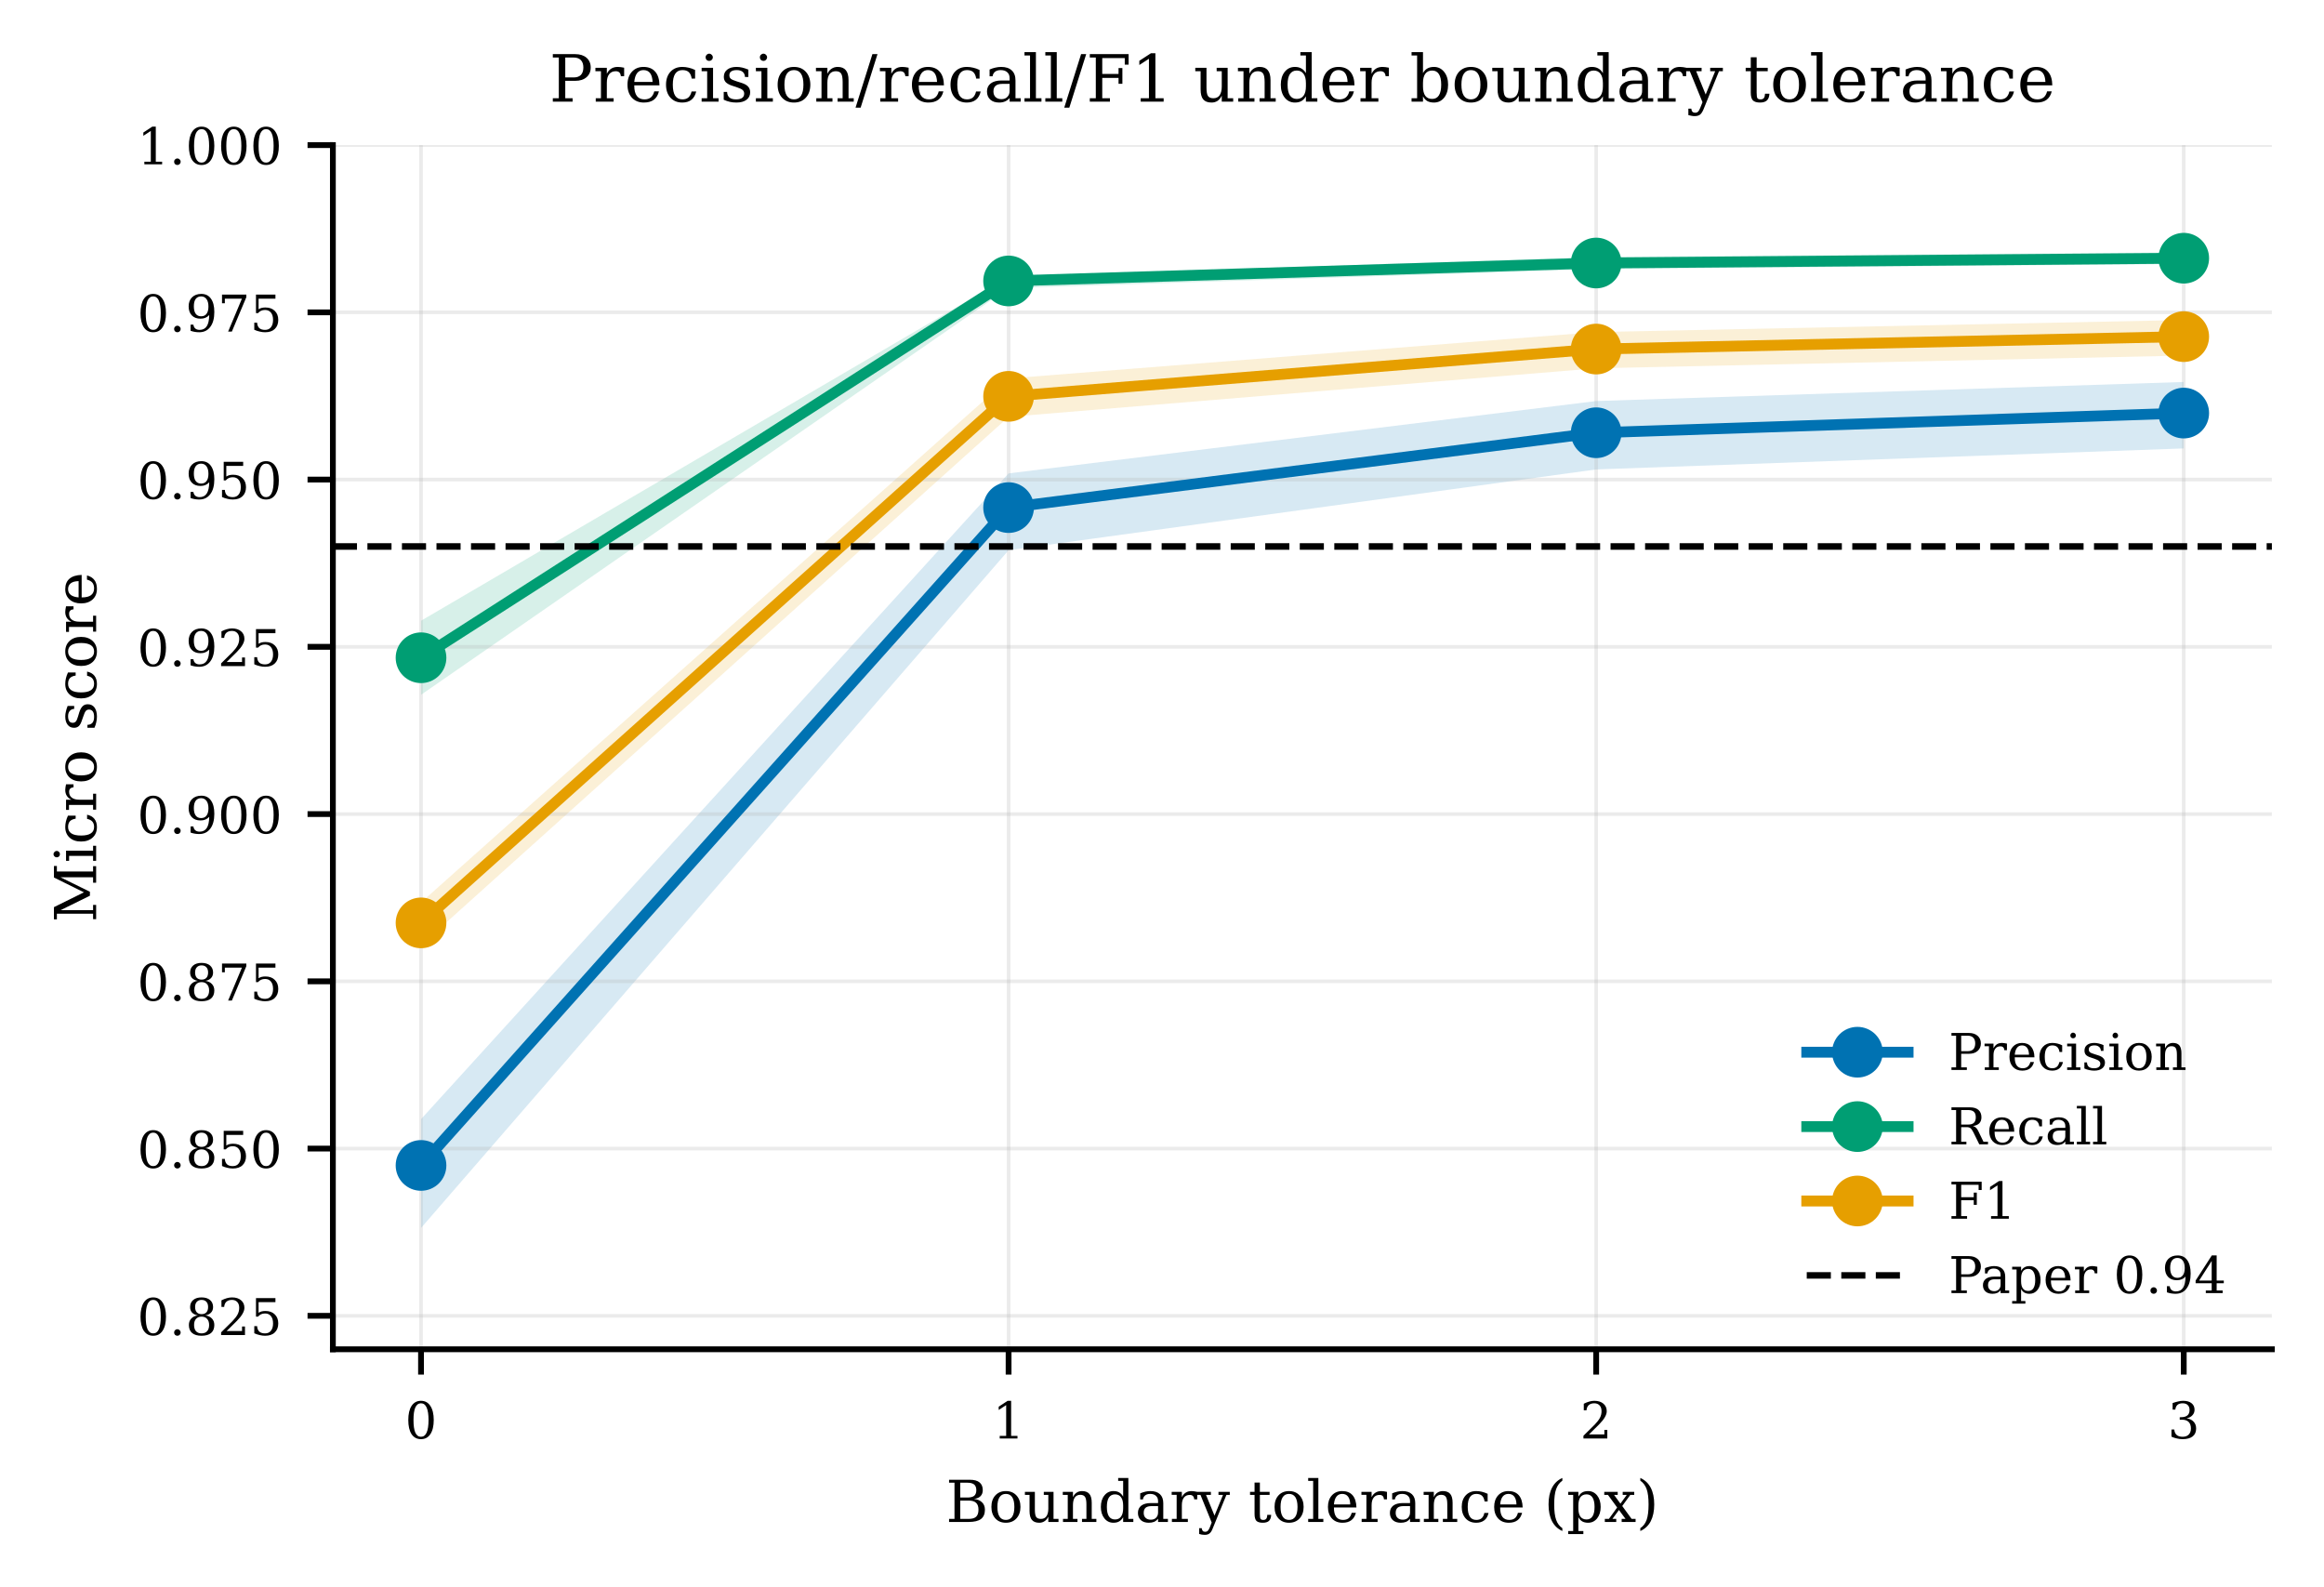
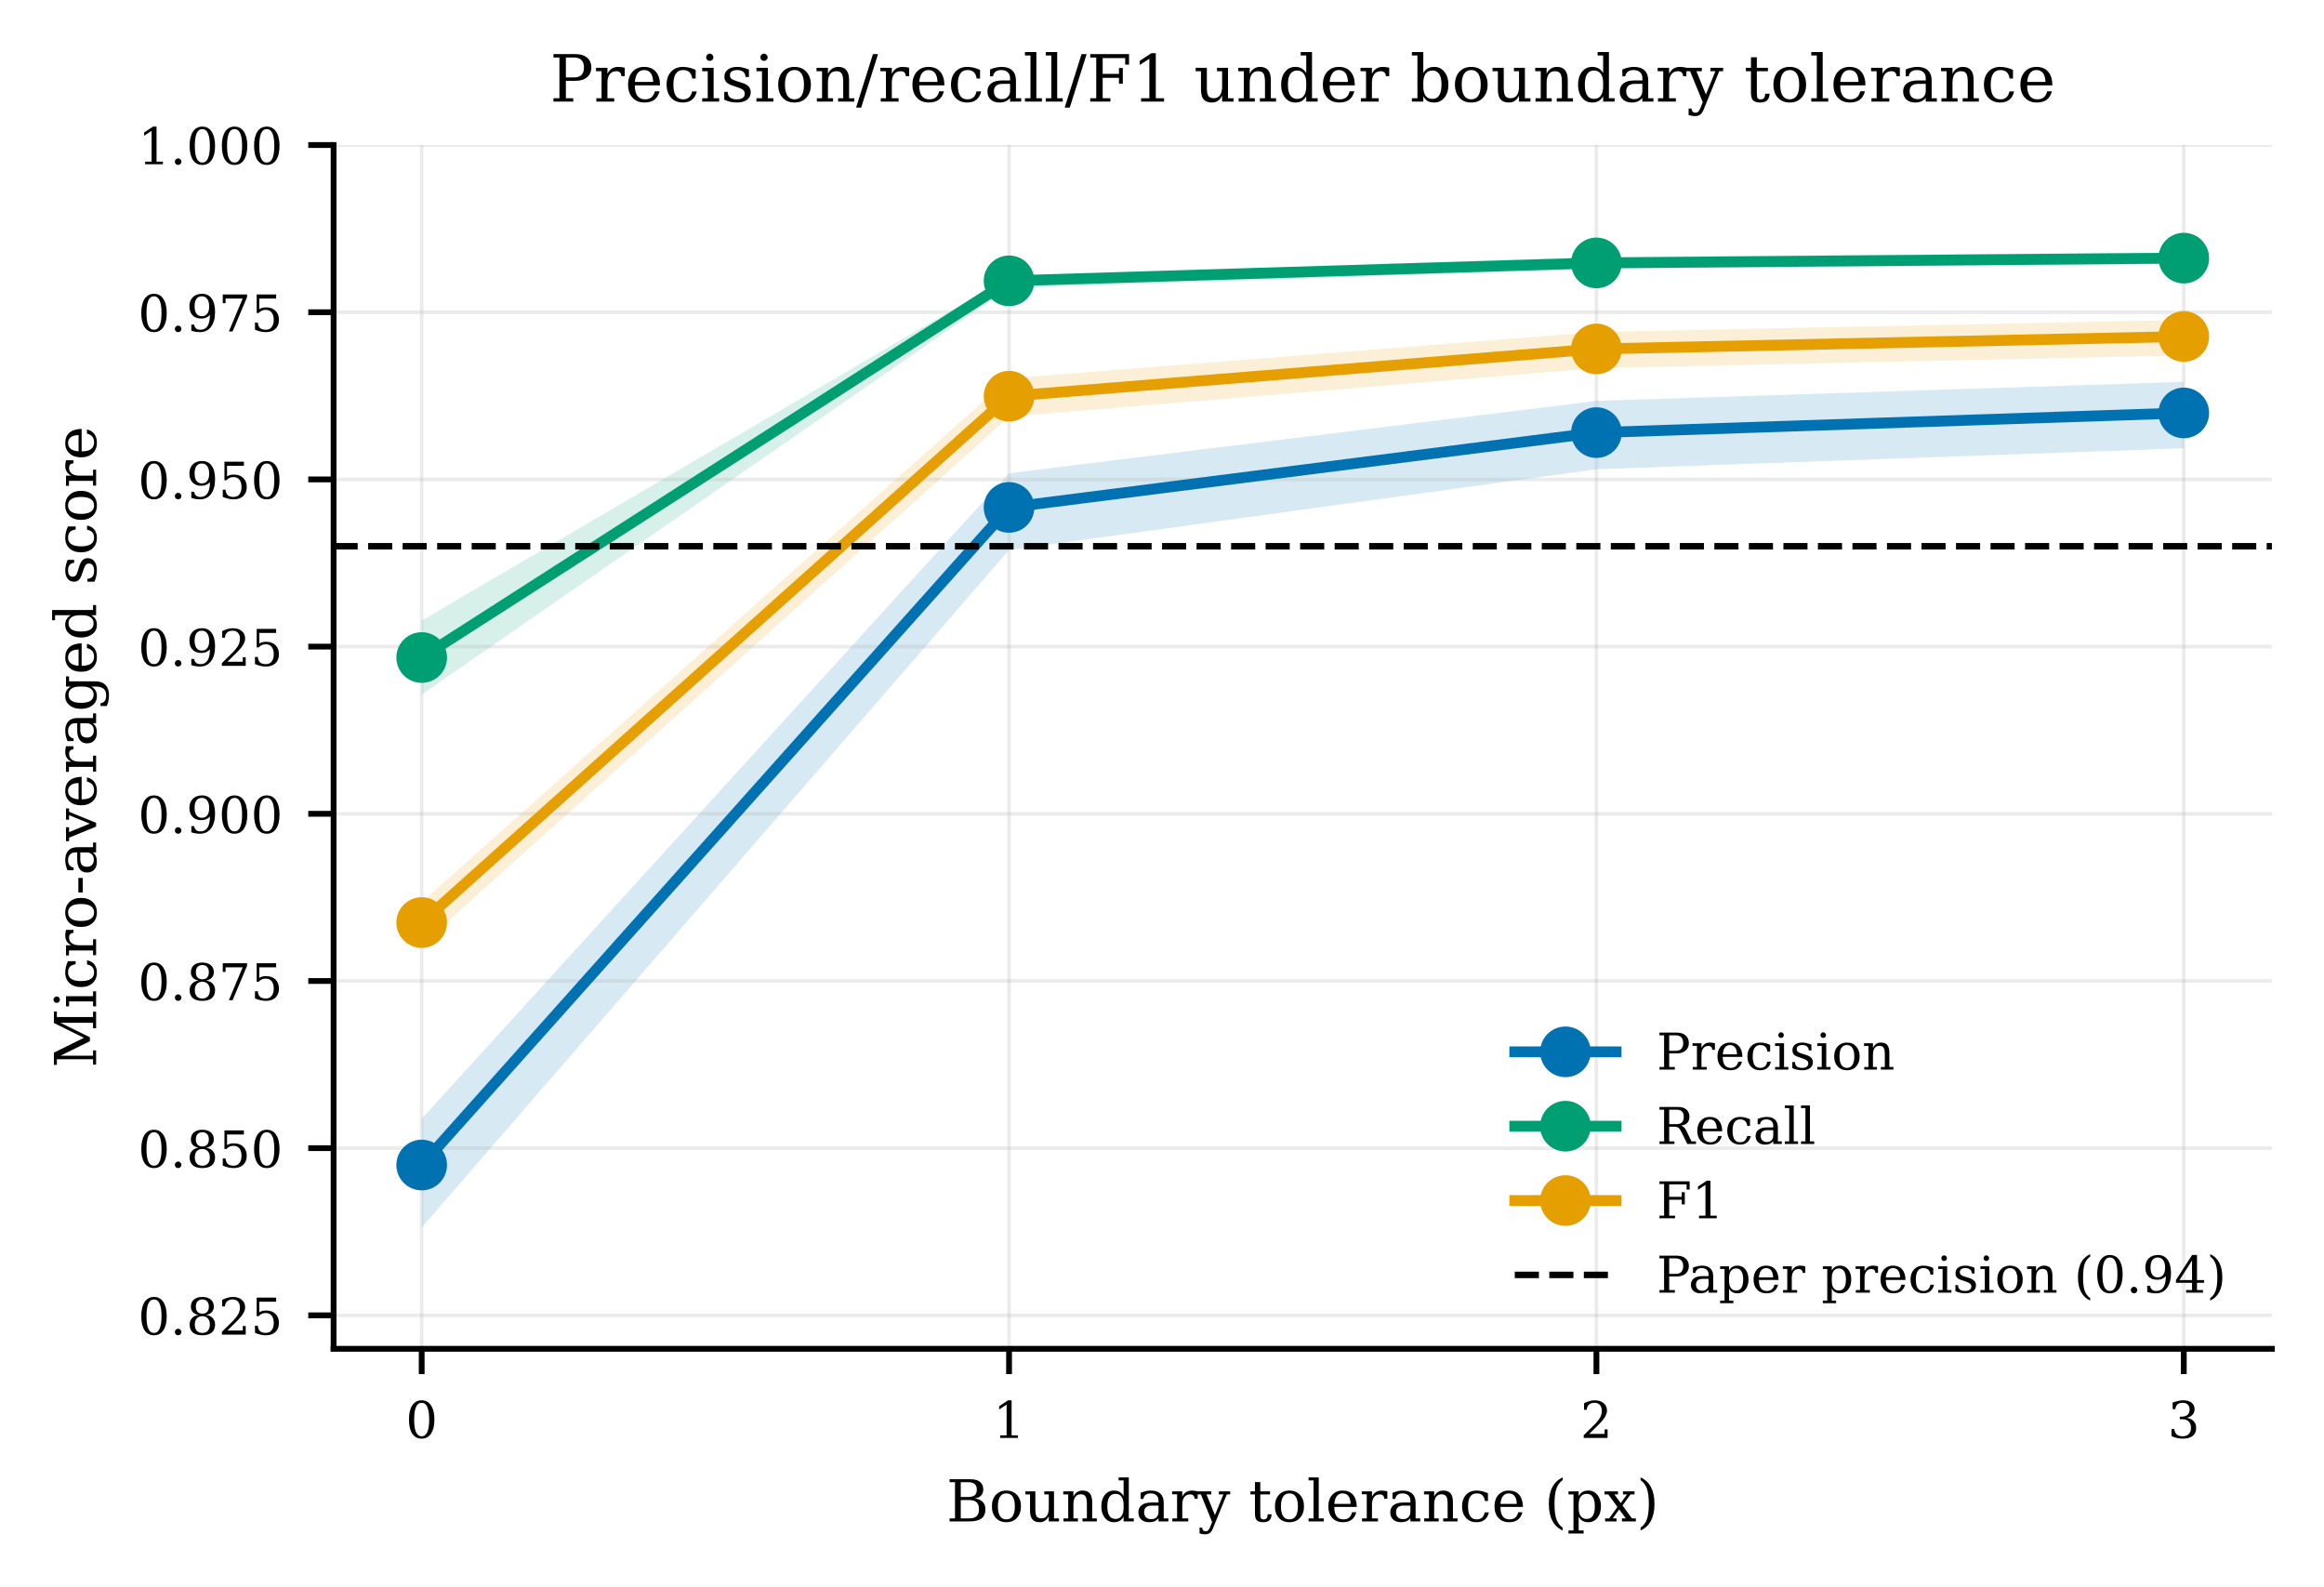
- <svg xmlns="http://www.w3.org/2000/svg" xmlns:xlink="http://www.w3.org/1999/xlink" width="321.022pt" height="219.19pt" viewBox="0 0 321.022 219.19" version="1.1">
+ <svg xmlns="http://www.w3.org/2000/svg" xmlns:xlink="http://www.w3.org/1999/xlink" width="321.136pt" height="219.19pt" viewBox="0 0 321.136 219.19" version="1.1">
  <defs>
    <style type="text/css">*{stroke-linejoin: round; stroke-linecap: butt}</style>
  </defs>
  <g id="figure_1">
    <g id="patch_1">
-       <path d="M 0 219.19 L 321.022 219.19 L 321.022 0 L 0 0 z " style="fill: #ffffff" />
+       <path d="M 0 219.19 L 321.136 219.19 L 321.136 0 L 0 0 z " style="fill: #ffffff" />
    </g>
    <g id="axes_1">
      <g id="patch_2">
-         <path d="M 45.982 186.359 L 313.822 186.359 L 313.822 20.039 L 45.982 20.039 z " style="fill: #ffffff" />
+         <path d="M 46.096 186.359 L 313.936 186.359 L 313.936 20.039 L 46.096 20.039 z " style="fill: #ffffff" />
      </g>
      <g id="FillBetweenPolyCollection_1">
        <defs>
-           <path id="m9dde25566b" d="M 58.157 -64.615 L 58.157 -49.582 L 139.32 -143.194 L 220.484 -154.353 L 301.648 -157.254 L 301.648 -166.432 L 301.648 -166.432 L 220.484 -163.8 L 139.32 -153.807 L 58.157 -64.615 z " />
-         </defs>
-         <g clip-path="url(#pf63cd07fa8)">
-           <use xlink:href="#m9dde25566b" x="0" y="219.19" style="fill: #0072b2; fill-opacity: 0.16" />
+           <path id="m6cc2f637aa" d="M 58.27 -64.615 L 58.27 -49.582 L 139.434 -143.194 L 220.598 -154.353 L 301.761 -157.254 L 301.761 -166.432 L 301.761 -166.432 L 220.598 -163.8 L 139.434 -153.807 L 58.27 -64.615 z " />
+         </defs>
+         <g clip-path="url(#p9c3405bfb8)">
+           <use xlink:href="#m6cc2f637aa" x="0" y="219.19" style="fill: #0072b2; fill-opacity: 0.16" />
        </g>
      </g>
      <g id="FillBetweenPolyCollection_2">
        <defs>
-           <path id="m73965ddca6" d="M 58.157 -133.453 L 58.157 -123.228 L 139.32 -179.404 L 220.484 -182.015 L 301.648 -182.732 L 301.648 -184.336 L 301.648 -184.336 L 220.484 -183.721 L 139.32 -180.981 L 58.157 -133.453 z " />
-         </defs>
-         <g clip-path="url(#pf63cd07fa8)">
-           <use xlink:href="#m73965ddca6" x="0" y="219.19" style="fill: #009e73; fill-opacity: 0.16" />
+           <path id="m89cf984938" d="M 58.27 -133.453 L 58.27 -123.228 L 139.434 -179.404 L 220.598 -182.015 L 301.761 -182.732 L 301.761 -184.336 L 301.761 -184.336 L 220.598 -183.721 L 139.434 -180.981 L 58.27 -133.453 z " />
+         </defs>
+         <g clip-path="url(#p9c3405bfb8)">
+           <use xlink:href="#m89cf984938" x="0" y="219.19" style="fill: #009e73; fill-opacity: 0.16" />
        </g>
      </g>
      <g id="FillBetweenPolyCollection_3">
        <defs>
-           <path id="mc8f8ce9088" d="M 58.157 -94.542 L 58.157 -88.646 L 139.32 -161.611 L 220.484 -168.323 L 301.648 -170.078 L 301.648 -174.99 L 301.648 -174.99 L 220.484 -173.328 L 139.32 -166.916 L 58.157 -94.542 z " />
-         </defs>
-         <g clip-path="url(#pf63cd07fa8)">
-           <use xlink:href="#mc8f8ce9088" x="0" y="219.19" style="fill: #e69f00; fill-opacity: 0.16" />
+           <path id="m3914b6ec4b" d="M 58.27 -94.542 L 58.27 -88.646 L 139.434 -161.611 L 220.598 -168.323 L 301.761 -170.078 L 301.761 -174.99 L 301.761 -174.99 L 220.598 -173.328 L 139.434 -166.916 L 58.27 -94.542 z " />
+         </defs>
+         <g clip-path="url(#p9c3405bfb8)">
+           <use xlink:href="#m3914b6ec4b" x="0" y="219.19" style="fill: #e69f00; fill-opacity: 0.16" />
        </g>
      </g>
      <g id="matplotlib.axis_1">
        <g id="xtick_1">
          <g id="line2d_1">
-             <path d="M 58.157 186.359 L 58.157 20.039 " clip-path="url(#pf63cd07fa8)" style="fill: none; stroke: #b0b0b0; stroke-opacity: 0.25; stroke-width: 0.5; stroke-linecap: square" />
+             <path d="M 58.27 186.359 L 58.27 20.039 " clip-path="url(#p9c3405bfb8)" style="fill: none; stroke: #b0b0b0; stroke-opacity: 0.25; stroke-width: 0.5; stroke-linecap: square" />
          </g>
          <g id="line2d_2">
            <defs>
-               <path id="mab2a01ec70" d="M 0 0 L 0 3.5 " style="stroke: #000000; stroke-width: 0.8" />
+               <path id="m2fd00167d5" d="M 0 0 L 0 3.5 " style="stroke: #000000; stroke-width: 0.8" />
            </defs>
            <g>
-               <use xlink:href="#mab2a01ec70" x="58.157" y="186.359" style="stroke: #000000; stroke-width: 0.8" />
+               <use xlink:href="#m2fd00167d5" x="58.27" y="186.359" style="stroke: #000000; stroke-width: 0.8" />
            </g>
          </g>
          <g id="text_1">
-             <text style="font-size: 7px; font-family: 'DejaVu Serif', serif; text-anchor: middle" x="58.157" y="198.678" transform="rotate(-0 58.15673 198.6775)">0</text>
+             <text style="font-size: 7px; font-family: 'DejaVu Serif', serif; text-anchor: middle" x="58.27" y="198.678" transform="rotate(-0 58.27048 198.6775)">0</text>
          </g>
        </g>
        <g id="xtick_2">
          <g id="line2d_3">
-             <path d="M 139.32 186.359 L 139.32 20.039 " clip-path="url(#pf63cd07fa8)" style="fill: none; stroke: #b0b0b0; stroke-opacity: 0.25; stroke-width: 0.5; stroke-linecap: square" />
+             <path d="M 139.434 186.359 L 139.434 20.039 " clip-path="url(#p9c3405bfb8)" style="fill: none; stroke: #b0b0b0; stroke-opacity: 0.25; stroke-width: 0.5; stroke-linecap: square" />
          </g>
          <g id="line2d_4">
            <g>
-               <use xlink:href="#mab2a01ec70" x="139.32" y="186.359" style="stroke: #000000; stroke-width: 0.8" />
+               <use xlink:href="#m2fd00167d5" x="139.434" y="186.359" style="stroke: #000000; stroke-width: 0.8" />
            </g>
          </g>
          <g id="text_2">
-             <text style="font-size: 7px; font-family: 'DejaVu Serif', serif; text-anchor: middle" x="139.32" y="198.678" transform="rotate(-0 139.3204 198.6775)">1</text>
+             <text style="font-size: 7px; font-family: 'DejaVu Serif', serif; text-anchor: middle" x="139.434" y="198.678" transform="rotate(-0 139.4341 198.6775)">1</text>
          </g>
        </g>
        <g id="xtick_3">
          <g id="line2d_5">
-             <path d="M 220.484 186.359 L 220.484 20.039 " clip-path="url(#pf63cd07fa8)" style="fill: none; stroke: #b0b0b0; stroke-opacity: 0.25; stroke-width: 0.5; stroke-linecap: square" />
+             <path d="M 220.598 186.359 L 220.598 20.039 " clip-path="url(#p9c3405bfb8)" style="fill: none; stroke: #b0b0b0; stroke-opacity: 0.25; stroke-width: 0.5; stroke-linecap: square" />
          </g>
          <g id="line2d_6">
            <g>
-               <use xlink:href="#mab2a01ec70" x="220.484" y="186.359" style="stroke: #000000; stroke-width: 0.8" />
+               <use xlink:href="#m2fd00167d5" x="220.598" y="186.359" style="stroke: #000000; stroke-width: 0.8" />
            </g>
          </g>
          <g id="text_3">
-             <text style="font-size: 7px; font-family: 'DejaVu Serif', serif; text-anchor: middle" x="220.484" y="198.678" transform="rotate(-0 220.484 198.6775)">2</text>
+             <text style="font-size: 7px; font-family: 'DejaVu Serif', serif; text-anchor: middle" x="220.598" y="198.678" transform="rotate(-0 220.5978 198.6775)">2</text>
          </g>
        </g>
        <g id="xtick_4">
          <g id="line2d_7">
-             <path d="M 301.648 186.359 L 301.648 20.039 " clip-path="url(#pf63cd07fa8)" style="fill: none; stroke: #b0b0b0; stroke-opacity: 0.25; stroke-width: 0.5; stroke-linecap: square" />
+             <path d="M 301.761 186.359 L 301.761 20.039 " clip-path="url(#p9c3405bfb8)" style="fill: none; stroke: #b0b0b0; stroke-opacity: 0.25; stroke-width: 0.5; stroke-linecap: square" />
          </g>
          <g id="line2d_8">
            <g>
-               <use xlink:href="#mab2a01ec70" x="301.648" y="186.359" style="stroke: #000000; stroke-width: 0.8" />
+               <use xlink:href="#m2fd00167d5" x="301.761" y="186.359" style="stroke: #000000; stroke-width: 0.8" />
            </g>
          </g>
          <g id="text_4">
-             <text style="font-size: 7px; font-family: 'DejaVu Serif', serif; text-anchor: middle" x="301.648" y="198.678" transform="rotate(-0 301.6476 198.6775)">3</text>
+             <text style="font-size: 7px; font-family: 'DejaVu Serif', serif; text-anchor: middle" x="301.761" y="198.678" transform="rotate(-0 301.7614 198.6775)">3</text>
          </g>
        </g>
        <g id="text_5">
-           <text style="font-size: 8px; font-family: 'DejaVu Serif', serif; text-anchor: middle" x="179.902" y="210.212" transform="rotate(-0 179.9022 210.212)">Boundary tolerance (px)</text>
+           <text style="font-size: 8px; font-family: 'DejaVu Serif', serif; text-anchor: middle" x="180.016" y="210.212" transform="rotate(-0 180.0159 210.212)">Boundary tolerance (px)</text>
        </g>
      </g>
      <g id="matplotlib.axis_2">
        <g id="ytick_1">
          <g id="line2d_9">
-             <path d="M 45.982 181.739 L 313.822 181.739 " clip-path="url(#pf63cd07fa8)" style="fill: none; stroke: #b0b0b0; stroke-opacity: 0.25; stroke-width: 0.5; stroke-linecap: square" />
+             <path d="M 46.096 181.739 L 313.936 181.739 " clip-path="url(#p9c3405bfb8)" style="fill: none; stroke: #b0b0b0; stroke-opacity: 0.25; stroke-width: 0.5; stroke-linecap: square" />
          </g>
          <g id="line2d_10">
            <defs>
-               <path id="maab7473111" d="M 0 0 L -3.5 0 " style="stroke: #000000; stroke-width: 0.8" />
+               <path id="md9d9ffaa02" d="M 0 0 L -3.5 0 " style="stroke: #000000; stroke-width: 0.8" />
            </defs>
            <g>
-               <use xlink:href="#maab7473111" x="45.982" y="181.739" style="stroke: #000000; stroke-width: 0.8" />
+               <use xlink:href="#md9d9ffaa02" x="46.096" y="181.739" style="stroke: #000000; stroke-width: 0.8" />
            </g>
          </g>
          <g id="text_6">
-             <text style="font-size: 7px; font-family: 'DejaVu Serif', serif; text-anchor: end" x="38.982" y="184.398" transform="rotate(-0 38.98219 184.398)">0.825</text>
+             <text style="font-size: 7px; font-family: 'DejaVu Serif', serif; text-anchor: end" x="39.096" y="184.398" transform="rotate(-0 39.09594 184.398)">0.825</text>
          </g>
        </g>
        <g id="ytick_2">
          <g id="line2d_11">
-             <path d="M 45.982 158.639 L 313.822 158.639 " clip-path="url(#pf63cd07fa8)" style="fill: none; stroke: #b0b0b0; stroke-opacity: 0.25; stroke-width: 0.5; stroke-linecap: square" />
+             <path d="M 46.096 158.639 L 313.936 158.639 " clip-path="url(#p9c3405bfb8)" style="fill: none; stroke: #b0b0b0; stroke-opacity: 0.25; stroke-width: 0.5; stroke-linecap: square" />
          </g>
          <g id="line2d_12">
            <g>
-               <use xlink:href="#maab7473111" x="45.982" y="158.639" style="stroke: #000000; stroke-width: 0.8" />
+               <use xlink:href="#md9d9ffaa02" x="46.096" y="158.639" style="stroke: #000000; stroke-width: 0.8" />
            </g>
          </g>
          <g id="text_7">
-             <text style="font-size: 7px; font-family: 'DejaVu Serif', serif; text-anchor: end" x="38.982" y="161.298" transform="rotate(-0 38.98219 161.298)">0.850</text>
+             <text style="font-size: 7px; font-family: 'DejaVu Serif', serif; text-anchor: end" x="39.096" y="161.298" transform="rotate(-0 39.09594 161.298)">0.850</text>
          </g>
        </g>
        <g id="ytick_3">
          <g id="line2d_13">
-             <path d="M 45.982 135.539 L 313.822 135.539 " clip-path="url(#pf63cd07fa8)" style="fill: none; stroke: #b0b0b0; stroke-opacity: 0.25; stroke-width: 0.5; stroke-linecap: square" />
+             <path d="M 46.096 135.539 L 313.936 135.539 " clip-path="url(#p9c3405bfb8)" style="fill: none; stroke: #b0b0b0; stroke-opacity: 0.25; stroke-width: 0.5; stroke-linecap: square" />
          </g>
          <g id="line2d_14">
            <g>
-               <use xlink:href="#maab7473111" x="45.982" y="135.539" style="stroke: #000000; stroke-width: 0.8" />
+               <use xlink:href="#md9d9ffaa02" x="46.096" y="135.539" style="stroke: #000000; stroke-width: 0.8" />
            </g>
          </g>
          <g id="text_8">
-             <text style="font-size: 7px; font-family: 'DejaVu Serif', serif; text-anchor: end" x="38.982" y="138.198" transform="rotate(-0 38.98219 138.198)">0.875</text>
+             <text style="font-size: 7px; font-family: 'DejaVu Serif', serif; text-anchor: end" x="39.096" y="138.198" transform="rotate(-0 39.09594 138.198)">0.875</text>
          </g>
        </g>
        <g id="ytick_4">
          <g id="line2d_15">
-             <path d="M 45.982 112.439 L 313.822 112.439 " clip-path="url(#pf63cd07fa8)" style="fill: none; stroke: #b0b0b0; stroke-opacity: 0.25; stroke-width: 0.5; stroke-linecap: square" />
+             <path d="M 46.096 112.439 L 313.936 112.439 " clip-path="url(#p9c3405bfb8)" style="fill: none; stroke: #b0b0b0; stroke-opacity: 0.25; stroke-width: 0.5; stroke-linecap: square" />
          </g>
          <g id="line2d_16">
            <g>
-               <use xlink:href="#maab7473111" x="45.982" y="112.439" style="stroke: #000000; stroke-width: 0.8" />
+               <use xlink:href="#md9d9ffaa02" x="46.096" y="112.439" style="stroke: #000000; stroke-width: 0.8" />
            </g>
          </g>
          <g id="text_9">
-             <text style="font-size: 7px; font-family: 'DejaVu Serif', serif; text-anchor: end" x="38.982" y="115.098" transform="rotate(-0 38.98219 115.098)">0.900</text>
+             <text style="font-size: 7px; font-family: 'DejaVu Serif', serif; text-anchor: end" x="39.096" y="115.098" transform="rotate(-0 39.09594 115.098)">0.900</text>
          </g>
        </g>
        <g id="ytick_5">
          <g id="line2d_17">
-             <path d="M 45.982 89.339 L 313.822 89.339 " clip-path="url(#pf63cd07fa8)" style="fill: none; stroke: #b0b0b0; stroke-opacity: 0.25; stroke-width: 0.5; stroke-linecap: square" />
+             <path d="M 46.096 89.339 L 313.936 89.339 " clip-path="url(#p9c3405bfb8)" style="fill: none; stroke: #b0b0b0; stroke-opacity: 0.25; stroke-width: 0.5; stroke-linecap: square" />
          </g>
          <g id="line2d_18">
            <g>
-               <use xlink:href="#maab7473111" x="45.982" y="89.339" style="stroke: #000000; stroke-width: 0.8" />
+               <use xlink:href="#md9d9ffaa02" x="46.096" y="89.339" style="stroke: #000000; stroke-width: 0.8" />
            </g>
          </g>
          <g id="text_10">
-             <text style="font-size: 7px; font-family: 'DejaVu Serif', serif; text-anchor: end" x="38.982" y="91.998" transform="rotate(-0 38.98219 91.99805)">0.925</text>
+             <text style="font-size: 7px; font-family: 'DejaVu Serif', serif; text-anchor: end" x="39.096" y="91.998" transform="rotate(-0 39.09594 91.99805)">0.925</text>
          </g>
        </g>
        <g id="ytick_6">
          <g id="line2d_19">
-             <path d="M 45.982 66.239 L 313.822 66.239 " clip-path="url(#pf63cd07fa8)" style="fill: none; stroke: #b0b0b0; stroke-opacity: 0.25; stroke-width: 0.5; stroke-linecap: square" />
+             <path d="M 46.096 66.239 L 313.936 66.239 " clip-path="url(#p9c3405bfb8)" style="fill: none; stroke: #b0b0b0; stroke-opacity: 0.25; stroke-width: 0.5; stroke-linecap: square" />
          </g>
          <g id="line2d_20">
            <g>
-               <use xlink:href="#maab7473111" x="45.982" y="66.239" style="stroke: #000000; stroke-width: 0.8" />
+               <use xlink:href="#md9d9ffaa02" x="46.096" y="66.239" style="stroke: #000000; stroke-width: 0.8" />
            </g>
          </g>
          <g id="text_11">
-             <text style="font-size: 7px; font-family: 'DejaVu Serif', serif; text-anchor: end" x="38.982" y="68.898" transform="rotate(-0 38.98219 68.89805)">0.950</text>
+             <text style="font-size: 7px; font-family: 'DejaVu Serif', serif; text-anchor: end" x="39.096" y="68.898" transform="rotate(-0 39.09594 68.89805)">0.950</text>
          </g>
        </g>
        <g id="ytick_7">
          <g id="line2d_21">
-             <path d="M 45.982 43.139 L 313.822 43.139 " clip-path="url(#pf63cd07fa8)" style="fill: none; stroke: #b0b0b0; stroke-opacity: 0.25; stroke-width: 0.5; stroke-linecap: square" />
+             <path d="M 46.096 43.139 L 313.936 43.139 " clip-path="url(#p9c3405bfb8)" style="fill: none; stroke: #b0b0b0; stroke-opacity: 0.25; stroke-width: 0.5; stroke-linecap: square" />
          </g>
          <g id="line2d_22">
            <g>
-               <use xlink:href="#maab7473111" x="45.982" y="43.139" style="stroke: #000000; stroke-width: 0.8" />
+               <use xlink:href="#md9d9ffaa02" x="46.096" y="43.139" style="stroke: #000000; stroke-width: 0.8" />
            </g>
          </g>
          <g id="text_12">
-             <text style="font-size: 7px; font-family: 'DejaVu Serif', serif; text-anchor: end" x="38.982" y="45.798" transform="rotate(-0 38.98219 45.79805)">0.975</text>
+             <text style="font-size: 7px; font-family: 'DejaVu Serif', serif; text-anchor: end" x="39.096" y="45.798" transform="rotate(-0 39.09594 45.79805)">0.975</text>
          </g>
        </g>
        <g id="ytick_8">
          <g id="line2d_23">
-             <path d="M 45.982 20.039 L 313.822 20.039 " clip-path="url(#pf63cd07fa8)" style="fill: none; stroke: #b0b0b0; stroke-opacity: 0.25; stroke-width: 0.5; stroke-linecap: square" />
+             <path d="M 46.096 20.039 L 313.936 20.039 " clip-path="url(#p9c3405bfb8)" style="fill: none; stroke: #b0b0b0; stroke-opacity: 0.25; stroke-width: 0.5; stroke-linecap: square" />
          </g>
          <g id="line2d_24">
            <g>
-               <use xlink:href="#maab7473111" x="45.982" y="20.039" style="stroke: #000000; stroke-width: 0.8" />
+               <use xlink:href="#md9d9ffaa02" x="46.096" y="20.039" style="stroke: #000000; stroke-width: 0.8" />
            </g>
          </g>
          <g id="text_13">
-             <text style="font-size: 7px; font-family: 'DejaVu Serif', serif; text-anchor: end" x="38.982" y="22.698" transform="rotate(-0 38.98219 22.69805)">1.000</text>
+             <text style="font-size: 7px; font-family: 'DejaVu Serif', serif; text-anchor: end" x="39.096" y="22.698" transform="rotate(-0 39.09594 22.69805)">1.000</text>
          </g>
        </g>
        <g id="text_14">
-           <text style="font-size: 8px; font-family: 'DejaVu Serif', serif; text-anchor: middle" x="13.279" y="103.199" transform="rotate(-90 13.27875 103.1986)">Micro score</text>
+           <text style="font-size: 8px; font-family: 'DejaVu Serif', serif; text-anchor: middle" x="13.279" y="103.199" transform="rotate(-90 13.27875 103.1986)">Micro-averaged score</text>
        </g>
      </g>
      <g id="line2d_25">
-         <path d="M 58.157 160.968 L 139.32 70.107 L 220.484 59.771 L 301.648 57.053 " clip-path="url(#pf63cd07fa8)" style="fill: none; stroke: #0072b2; stroke-width: 1.5; stroke-linecap: square" />
-         <defs>
-           <path id="m0de7d3bf3a" d="M 0 3 C 0.796 3 1.559 2.684 2.121 2.121 C 2.684 1.559 3 0.796 3 0 C 3 -0.796 2.684 -1.559 2.121 -2.121 C 1.559 -2.684 0.796 -3 0 -3 C -0.796 -3 -1.559 -2.684 -2.121 -2.121 C -2.684 -1.559 -3 -0.796 -3 0 C -3 0.796 -2.684 1.559 -2.121 2.121 C -1.559 2.684 -0.796 3 0 3 z " style="stroke: #0072b2" />
-         </defs>
-         <g clip-path="url(#pf63cd07fa8)">
-           <use xlink:href="#m0de7d3bf3a" x="58.157" y="160.968" style="fill: #0072b2; stroke: #0072b2" />
-           <use xlink:href="#m0de7d3bf3a" x="139.32" y="70.107" style="fill: #0072b2; stroke: #0072b2" />
-           <use xlink:href="#m0de7d3bf3a" x="220.484" y="59.771" style="fill: #0072b2; stroke: #0072b2" />
-           <use xlink:href="#m0de7d3bf3a" x="301.648" y="57.053" style="fill: #0072b2; stroke: #0072b2" />
+         <path d="M 58.27 160.968 L 139.434 70.107 L 220.598 59.771 L 301.761 57.053 " clip-path="url(#p9c3405bfb8)" style="fill: none; stroke: #0072b2; stroke-width: 1.5; stroke-linecap: square" />
+         <defs>
+           <path id="md5b54dbfe4" d="M 0 3 C 0.796 3 1.559 2.684 2.121 2.121 C 2.684 1.559 3 0.796 3 0 C 3 -0.796 2.684 -1.559 2.121 -2.121 C 1.559 -2.684 0.796 -3 0 -3 C -0.796 -3 -1.559 -2.684 -2.121 -2.121 C -2.684 -1.559 -3 -0.796 -3 0 C -3 0.796 -2.684 1.559 -2.121 2.121 C -1.559 2.684 -0.796 3 0 3 z " style="stroke: #0072b2" />
+         </defs>
+         <g clip-path="url(#p9c3405bfb8)">
+           <use xlink:href="#md5b54dbfe4" x="58.27" y="160.968" style="fill: #0072b2; stroke: #0072b2" />
+           <use xlink:href="#md5b54dbfe4" x="139.434" y="70.107" style="fill: #0072b2; stroke: #0072b2" />
+           <use xlink:href="#md5b54dbfe4" x="220.598" y="59.771" style="fill: #0072b2; stroke: #0072b2" />
+           <use xlink:href="#md5b54dbfe4" x="301.761" y="57.053" style="fill: #0072b2; stroke: #0072b2" />
        </g>
      </g>
      <g id="line2d_26">
-         <path d="M 58.157 90.849 L 139.32 38.804 L 220.484 36.328 L 301.648 35.663 " clip-path="url(#pf63cd07fa8)" style="fill: none; stroke: #009e73; stroke-width: 1.5; stroke-linecap: square" />
-         <defs>
-           <path id="m4bbaf24914" d="M 0 3 C 0.796 3 1.559 2.684 2.121 2.121 C 2.684 1.559 3 0.796 3 0 C 3 -0.796 2.684 -1.559 2.121 -2.121 C 1.559 -2.684 0.796 -3 0 -3 C -0.796 -3 -1.559 -2.684 -2.121 -2.121 C -2.684 -1.559 -3 -0.796 -3 0 C -3 0.796 -2.684 1.559 -2.121 2.121 C -1.559 2.684 -0.796 3 0 3 z " style="stroke: #009e73" />
-         </defs>
-         <g clip-path="url(#pf63cd07fa8)">
-           <use xlink:href="#m4bbaf24914" x="58.157" y="90.849" style="fill: #009e73; stroke: #009e73" />
-           <use xlink:href="#m4bbaf24914" x="139.32" y="38.804" style="fill: #009e73; stroke: #009e73" />
-           <use xlink:href="#m4bbaf24914" x="220.484" y="36.328" style="fill: #009e73; stroke: #009e73" />
-           <use xlink:href="#m4bbaf24914" x="301.648" y="35.663" style="fill: #009e73; stroke: #009e73" />
+         <path d="M 58.27 90.849 L 139.434 38.804 L 220.598 36.328 L 301.761 35.663 " clip-path="url(#p9c3405bfb8)" style="fill: none; stroke: #009e73; stroke-width: 1.5; stroke-linecap: square" />
+         <defs>
+           <path id="mfacbbf2f7b" d="M 0 3 C 0.796 3 1.559 2.684 2.121 2.121 C 2.684 1.559 3 0.796 3 0 C 3 -0.796 2.684 -1.559 2.121 -2.121 C 1.559 -2.684 0.796 -3 0 -3 C -0.796 -3 -1.559 -2.684 -2.121 -2.121 C -2.684 -1.559 -3 -0.796 -3 0 C -3 0.796 -2.684 1.559 -2.121 2.121 C -1.559 2.684 -0.796 3 0 3 z " style="stroke: #009e73" />
+         </defs>
+         <g clip-path="url(#p9c3405bfb8)">
+           <use xlink:href="#mfacbbf2f7b" x="58.27" y="90.849" style="fill: #009e73; stroke: #009e73" />
+           <use xlink:href="#mfacbbf2f7b" x="139.434" y="38.804" style="fill: #009e73; stroke: #009e73" />
+           <use xlink:href="#mfacbbf2f7b" x="220.598" y="36.328" style="fill: #009e73; stroke: #009e73" />
+           <use xlink:href="#mfacbbf2f7b" x="301.761" y="35.663" style="fill: #009e73; stroke: #009e73" />
        </g>
      </g>
      <g id="line2d_27">
-         <path d="M 58.157 127.468 L 139.32 54.743 L 220.484 48.212 L 301.648 46.494 " clip-path="url(#pf63cd07fa8)" style="fill: none; stroke: #e69f00; stroke-width: 1.5; stroke-linecap: square" />
-         <defs>
-           <path id="m1dd665dd8f" d="M 0 3 C 0.796 3 1.559 2.684 2.121 2.121 C 2.684 1.559 3 0.796 3 0 C 3 -0.796 2.684 -1.559 2.121 -2.121 C 1.559 -2.684 0.796 -3 0 -3 C -0.796 -3 -1.559 -2.684 -2.121 -2.121 C -2.684 -1.559 -3 -0.796 -3 0 C -3 0.796 -2.684 1.559 -2.121 2.121 C -1.559 2.684 -0.796 3 0 3 z " style="stroke: #e69f00" />
-         </defs>
-         <g clip-path="url(#pf63cd07fa8)">
-           <use xlink:href="#m1dd665dd8f" x="58.157" y="127.468" style="fill: #e69f00; stroke: #e69f00" />
-           <use xlink:href="#m1dd665dd8f" x="139.32" y="54.743" style="fill: #e69f00; stroke: #e69f00" />
-           <use xlink:href="#m1dd665dd8f" x="220.484" y="48.212" style="fill: #e69f00; stroke: #e69f00" />
-           <use xlink:href="#m1dd665dd8f" x="301.648" y="46.494" style="fill: #e69f00; stroke: #e69f00" />
+         <path d="M 58.27 127.468 L 139.434 54.743 L 220.598 48.212 L 301.761 46.494 " clip-path="url(#p9c3405bfb8)" style="fill: none; stroke: #e69f00; stroke-width: 1.5; stroke-linecap: square" />
+         <defs>
+           <path id="m1ac71621b7" d="M 0 3 C 0.796 3 1.559 2.684 2.121 2.121 C 2.684 1.559 3 0.796 3 0 C 3 -0.796 2.684 -1.559 2.121 -2.121 C 1.559 -2.684 0.796 -3 0 -3 C -0.796 -3 -1.559 -2.684 -2.121 -2.121 C -2.684 -1.559 -3 -0.796 -3 0 C -3 0.796 -2.684 1.559 -2.121 2.121 C -1.559 2.684 -0.796 3 0 3 z " style="stroke: #e69f00" />
+         </defs>
+         <g clip-path="url(#p9c3405bfb8)">
+           <use xlink:href="#m1ac71621b7" x="58.27" y="127.468" style="fill: #e69f00; stroke: #e69f00" />
+           <use xlink:href="#m1ac71621b7" x="139.434" y="54.743" style="fill: #e69f00; stroke: #e69f00" />
+           <use xlink:href="#m1ac71621b7" x="220.598" y="48.212" style="fill: #e69f00; stroke: #e69f00" />
+           <use xlink:href="#m1ac71621b7" x="301.761" y="46.494" style="fill: #e69f00; stroke: #e69f00" />
        </g>
      </g>
      <g id="line2d_28">
-         <path d="M 45.982 75.479 L 313.822 75.479 " clip-path="url(#pf63cd07fa8)" style="fill: none; stroke-dasharray: 3.33,1.44; stroke-dashoffset: 0; stroke: #000000; stroke-width: 0.9" />
+         <path d="M 46.096 75.479 L 313.936 75.479 " clip-path="url(#p9c3405bfb8)" style="fill: none; stroke-dasharray: 3.33,1.44; stroke-dashoffset: 0; stroke: #000000; stroke-width: 0.9" />
      </g>
      <g id="patch_3">
-         <path d="M 45.982 186.359 L 45.982 20.039 " style="fill: none; stroke: #000000; stroke-width: 0.8; stroke-linejoin: miter; stroke-linecap: square" />
+         <path d="M 46.096 186.359 L 46.096 20.039 " style="fill: none; stroke: #000000; stroke-width: 0.8; stroke-linejoin: miter; stroke-linecap: square" />
      </g>
      <g id="patch_4">
-         <path d="M 45.982 186.359 L 313.822 186.359 " style="fill: none; stroke: #000000; stroke-width: 0.8; stroke-linejoin: miter; stroke-linecap: square" />
+         <path d="M 46.096 186.359 L 313.936 186.359 " style="fill: none; stroke: #000000; stroke-width: 0.8; stroke-linejoin: miter; stroke-linecap: square" />
      </g>
      <g id="text_15">
-         <text style="font-size: 9px; font-family: 'DejaVu Serif', serif; text-anchor: middle" x="179.902" y="14.039" transform="rotate(-0 179.9022 14.03859)">Precision/recall/F1 under boundary tolerance</text>
+         <text style="font-size: 9px; font-family: 'DejaVu Serif', serif; text-anchor: middle" x="180.016" y="14.039" transform="rotate(-0 180.0159 14.03859)">Precision/recall/F1 under boundary tolerance</text>
      </g>
      <g id="legend_1">
        <g id="line2d_29">
-           <path d="M 249.573 145.329 L 256.573 145.329 L 263.573 145.329 " style="fill: none; stroke: #0072b2; stroke-width: 1.5; stroke-linecap: square" />
+           <path d="M 209.318 145.329 L 216.318 145.329 L 223.318 145.329 " style="fill: none; stroke: #0072b2; stroke-width: 1.5; stroke-linecap: square" />
          <g>
-             <use xlink:href="#m0de7d3bf3a" x="256.573" y="145.329" style="fill: #0072b2; stroke: #0072b2" />
+             <use xlink:href="#md5b54dbfe4" x="216.318" y="145.329" style="fill: #0072b2; stroke: #0072b2" />
          </g>
        </g>
        <g id="text_16">
-           <text style="font-size: 7px; font-family: 'DejaVu Serif', serif; text-anchor: start" x="269.173" y="147.779" transform="rotate(-0 269.1731 147.7788)">Precision</text>
+           <text style="font-size: 7px; font-family: 'DejaVu Serif', serif; text-anchor: start" x="228.918" y="147.779" transform="rotate(-0 228.9177 147.7788)">Precision</text>
        </g>
        <g id="line2d_30">
-           <path d="M 249.573 155.603 L 256.573 155.603 L 263.573 155.603 " style="fill: none; stroke: #009e73; stroke-width: 1.5; stroke-linecap: square" />
+           <path d="M 209.318 155.603 L 216.318 155.603 L 223.318 155.603 " style="fill: none; stroke: #009e73; stroke-width: 1.5; stroke-linecap: square" />
          <g>
-             <use xlink:href="#m4bbaf24914" x="256.573" y="155.603" style="fill: #009e73; stroke: #009e73" />
+             <use xlink:href="#mfacbbf2f7b" x="216.318" y="155.603" style="fill: #009e73; stroke: #009e73" />
          </g>
        </g>
        <g id="text_17">
-           <text style="font-size: 7px; font-family: 'DejaVu Serif', serif; text-anchor: start" x="269.173" y="158.053" transform="rotate(-0 269.1731 158.0534)">Recall</text>
+           <text style="font-size: 7px; font-family: 'DejaVu Serif', serif; text-anchor: start" x="228.918" y="158.053" transform="rotate(-0 228.9177 158.0534)">Recall</text>
        </g>
        <g id="line2d_31">
-           <path d="M 249.573 165.878 L 256.573 165.878 L 263.573 165.878 " style="fill: none; stroke: #e69f00; stroke-width: 1.5; stroke-linecap: square" />
+           <path d="M 209.318 165.878 L 216.318 165.878 L 223.318 165.878 " style="fill: none; stroke: #e69f00; stroke-width: 1.5; stroke-linecap: square" />
          <g>
-             <use xlink:href="#m1dd665dd8f" x="256.573" y="165.878" style="fill: #e69f00; stroke: #e69f00" />
+             <use xlink:href="#m1ac71621b7" x="216.318" y="165.878" style="fill: #e69f00; stroke: #e69f00" />
          </g>
        </g>
        <g id="text_18">
-           <text style="font-size: 7px; font-family: 'DejaVu Serif', serif; text-anchor: start" x="269.173" y="168.328" transform="rotate(-0 269.1731 168.3281)">F1</text>
+           <text style="font-size: 7px; font-family: 'DejaVu Serif', serif; text-anchor: start" x="228.918" y="168.328" transform="rotate(-0 228.9177 168.3281)">F1</text>
        </g>
        <g id="line2d_32">
-           <path d="M 249.573 176.153 L 256.573 176.153 L 263.573 176.153 " style="fill: none; stroke-dasharray: 3.33,1.44; stroke-dashoffset: 0; stroke: #000000; stroke-width: 0.9" />
+           <path d="M 209.318 176.153 L 216.318 176.153 L 223.318 176.153 " style="fill: none; stroke-dasharray: 3.33,1.44; stroke-dashoffset: 0; stroke: #000000; stroke-width: 0.9" />
        </g>
        <g id="text_19">
-           <text style="font-size: 7px; font-family: 'DejaVu Serif', serif; text-anchor: start" x="269.173" y="178.603" transform="rotate(-0 269.1731 178.6028)">Paper 0.94</text>
+           <text style="font-size: 7px; font-family: 'DejaVu Serif', serif; text-anchor: start" x="228.918" y="178.603" transform="rotate(-0 228.9177 178.6028)">Paper precision (0.94)</text>
        </g>
      </g>
    </g>
  </g>
  <defs>
-     <clipPath id="pf63cd07fa8">
-       <rect x="45.982" y="20.039" width="267.84" height="166.32" />
+     <clipPath id="p9c3405bfb8">
+       <rect x="46.096" y="20.039" width="267.84" height="166.32" />
    </clipPath>
  </defs>
</svg>
